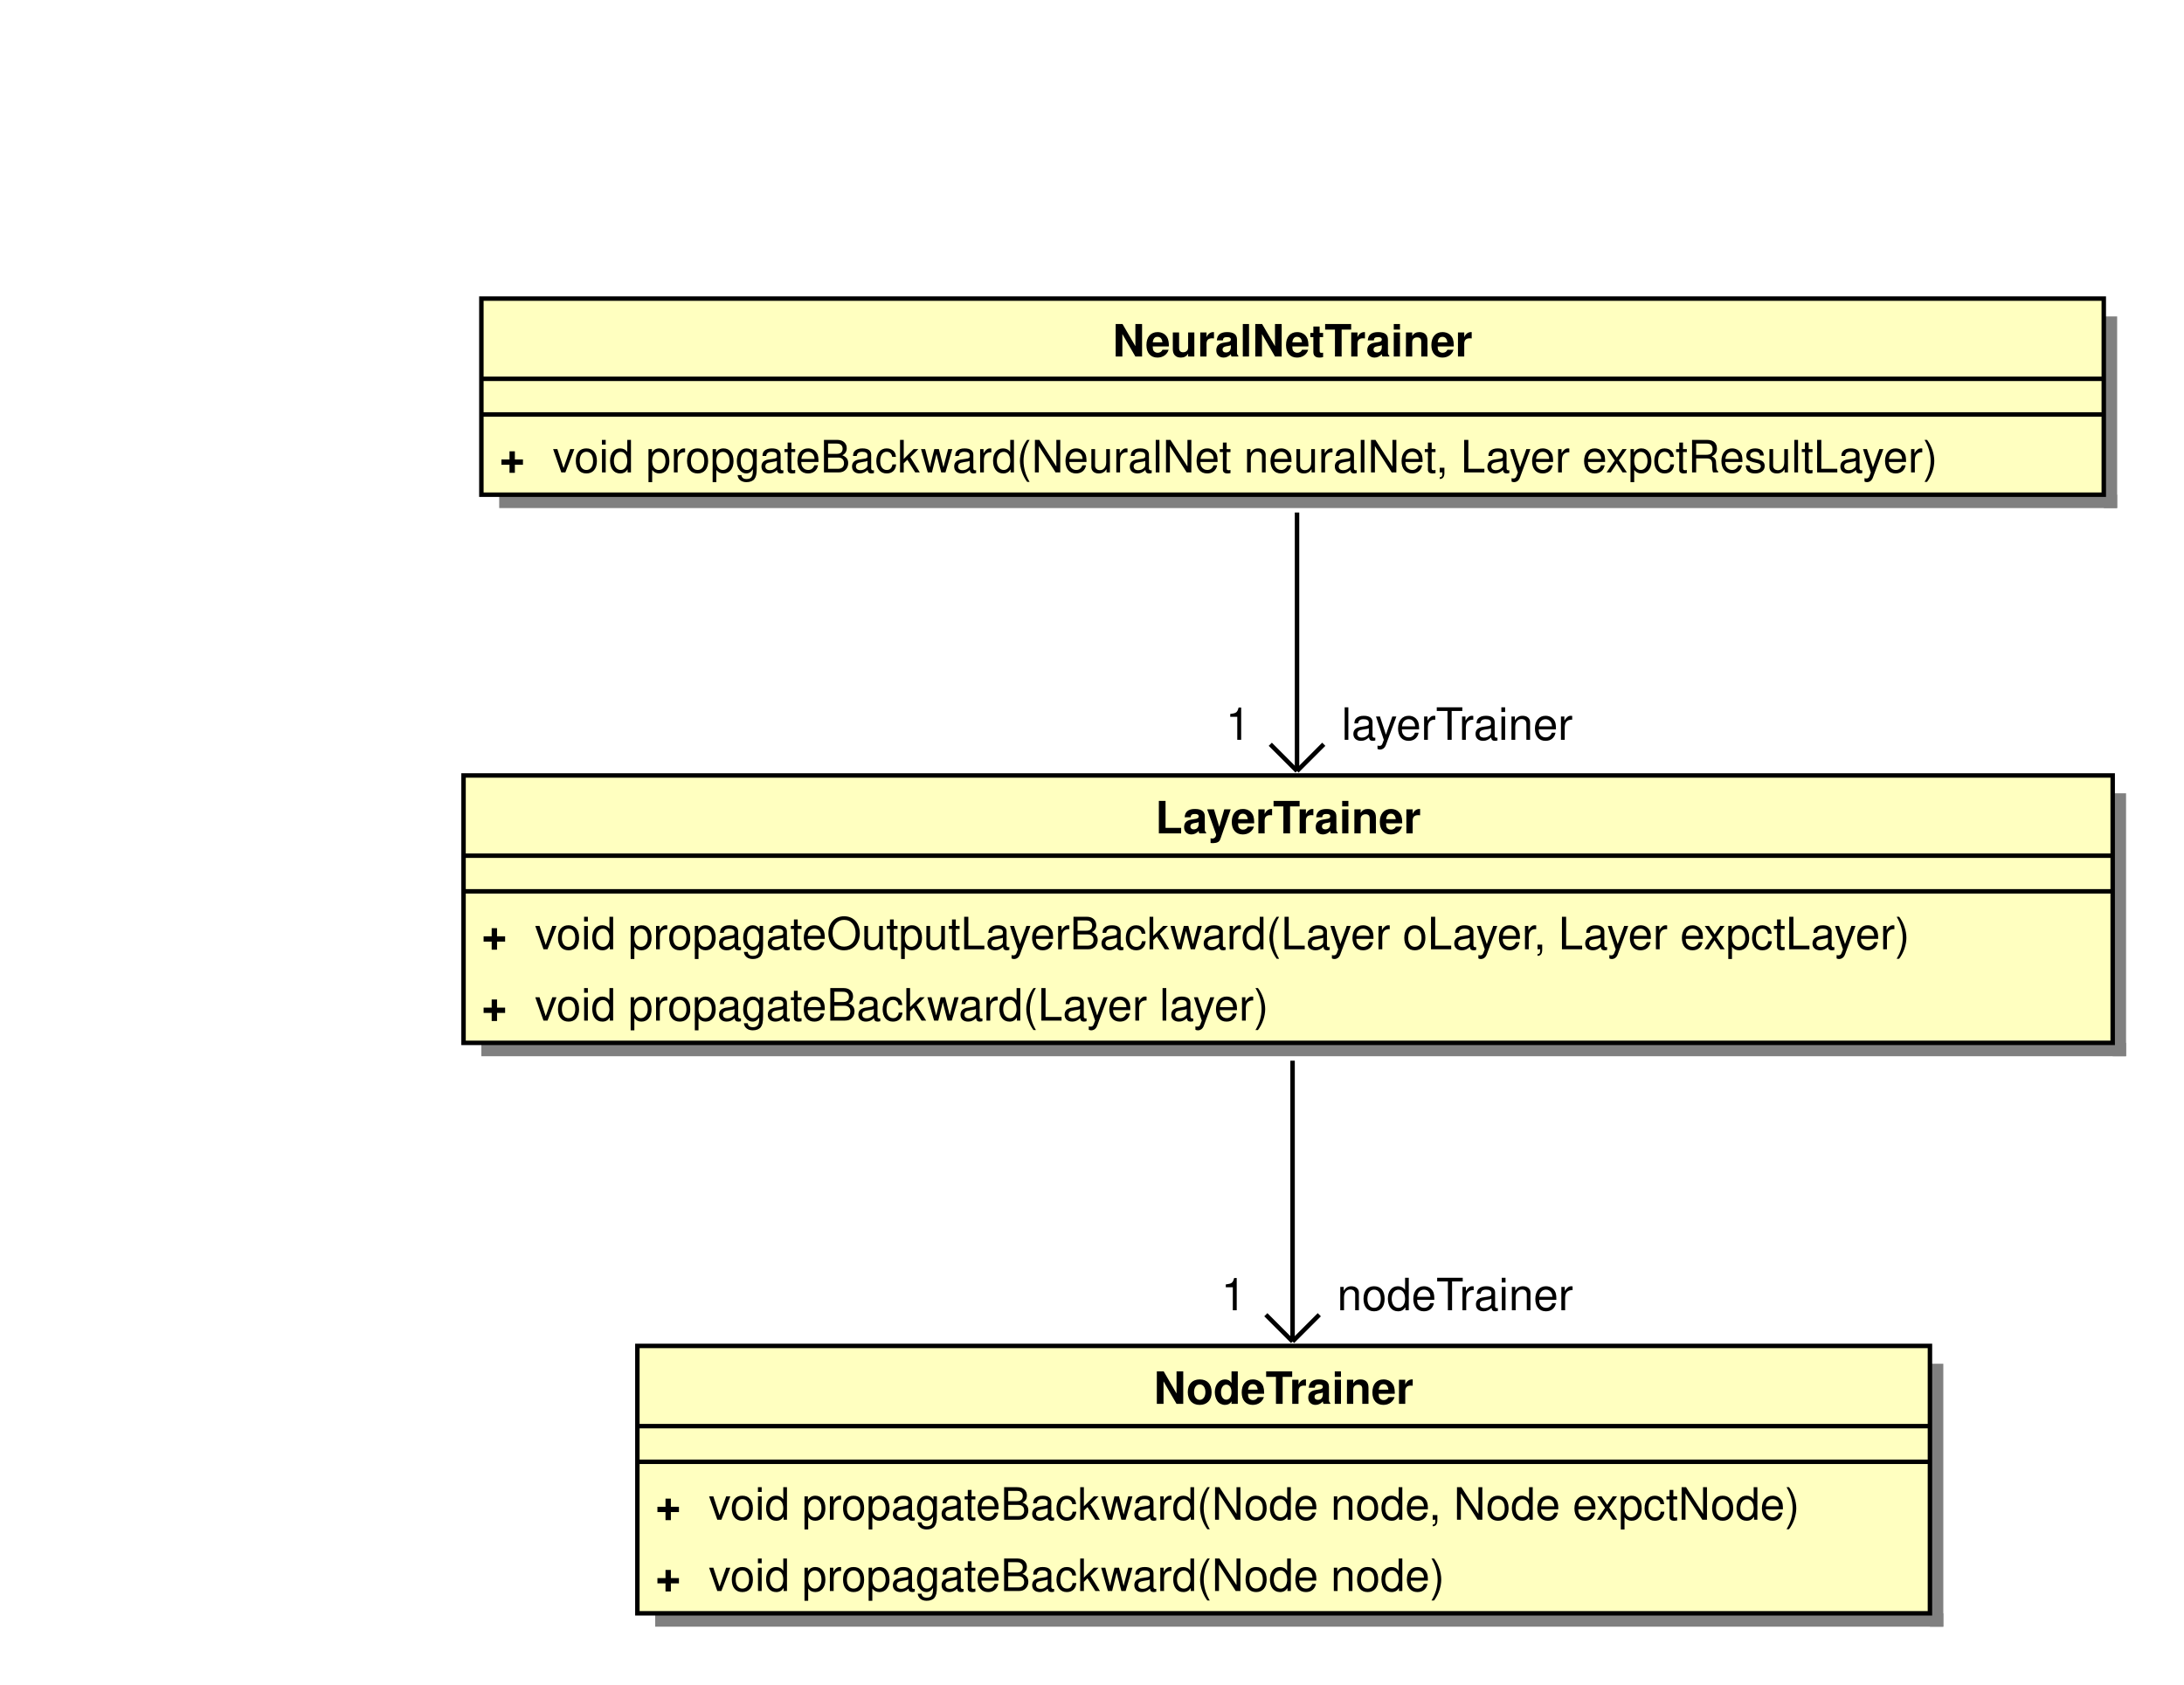
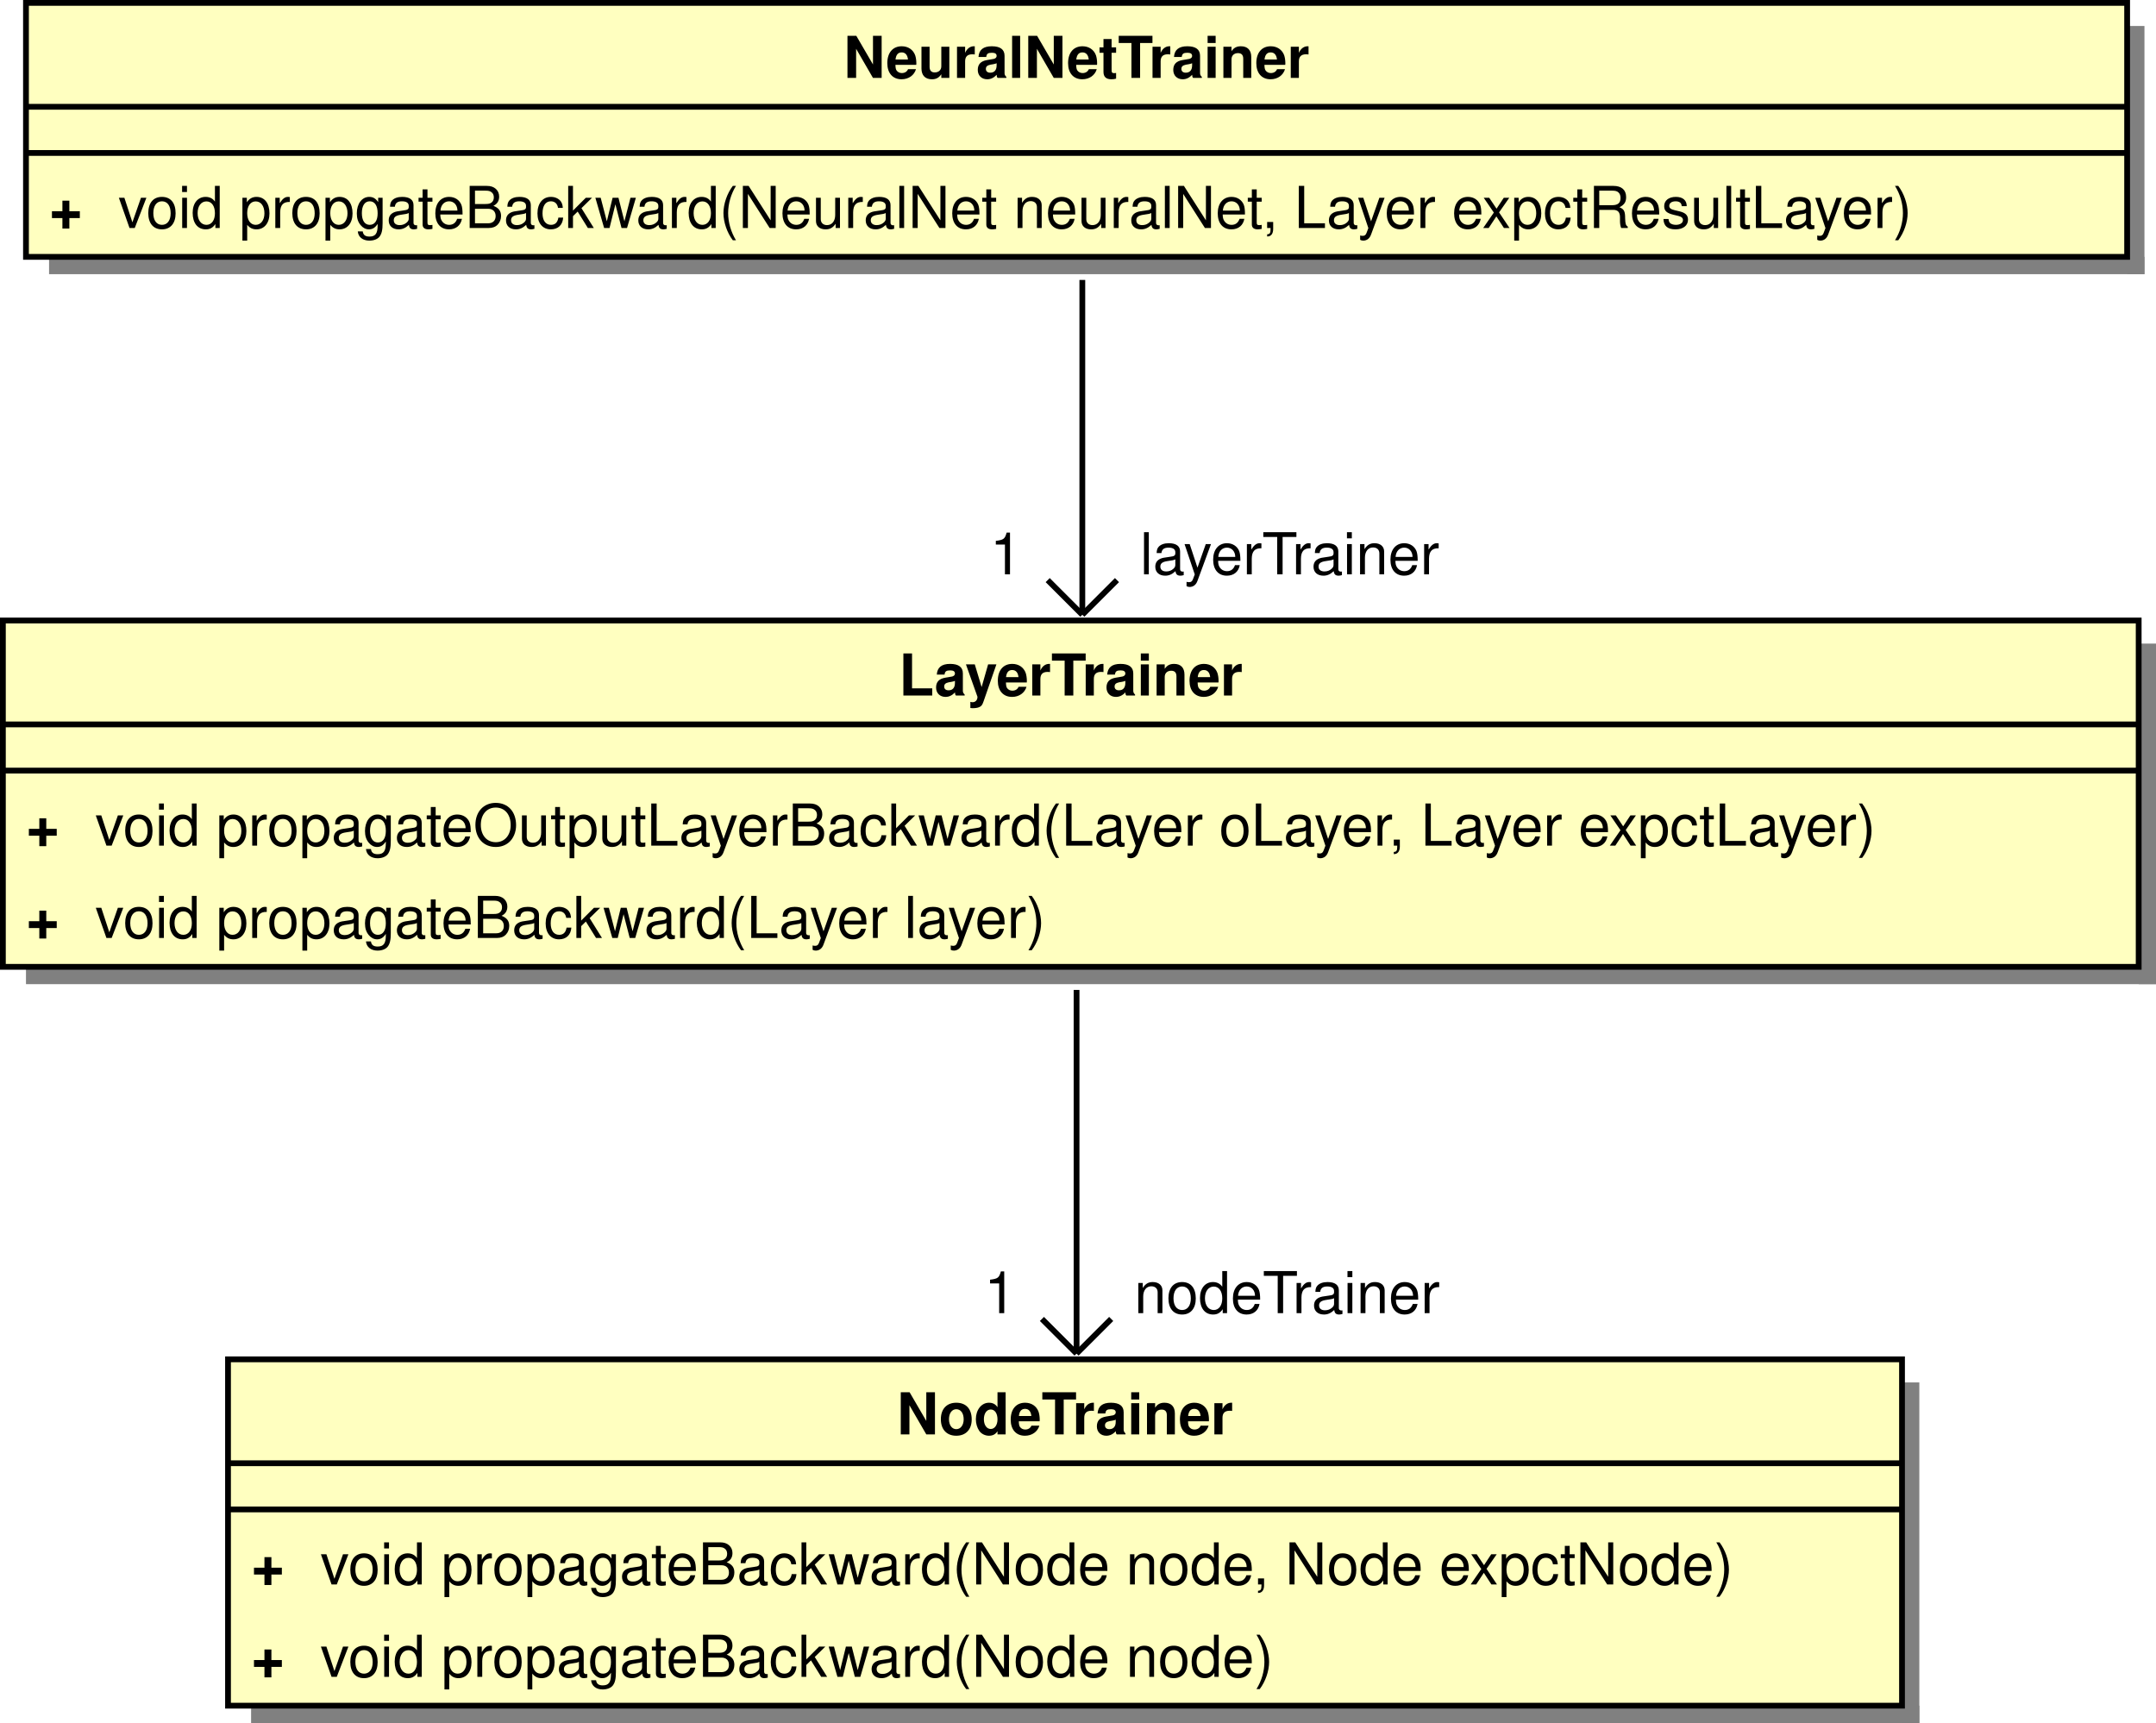
- <svg xmlns="http://www.w3.org/2000/svg" width="490" height="378" version="1.1">
-   <g>
-     <rect fill="#808080" stroke="none" stroke-opacity="1" x="433" y="306" width="3" height="59" />
-     <rect fill="#808080" stroke="none" stroke-opacity="1" x="147" y="362" width="289" height="3" />
-     <rect fill="#ffffc0" stroke="black" stroke-width="1" stroke-opacity="1" x="143" y="302" width="290" height="60" />
-     <text font-family="Helvetica" font-size="10" fill="#000000" xml:space="preserve" font-weight="bold" text-anchor="middle" x="288" y="315">NodeTrainer</text>
-     <line stroke="black" stroke-opacity="1" x1="143" y1="320" x2="433" y2="320" />
-     <line stroke="black" stroke-opacity="1" x1="143" y1="328" x2="433" y2="328" />
-     <text font-family="Helvetica" font-size="10" fill="#000000" xml:space="preserve" font-weight="bold" x="147" y="341">+</text>
-     <text font-family="Helvetica" font-size="10" fill="#000000" xml:space="preserve" x="159" y="341">void propagateBackward(Node node, Node expctNode) </text>
-     <text font-family="Helvetica" font-size="10" fill="#000000" xml:space="preserve" font-weight="bold" x="147" y="357">+</text>
-     <text font-family="Helvetica" font-size="10" fill="#000000" xml:space="preserve" x="159" y="357">void propagateBackward(Node node) </text>
+ <svg xmlns="http://www.w3.org/2000/svg" width="1968.788" height="1573.449" version="1.1" id="svg2">
+   <defs id="defs100" />
+   <g id="g4" transform="matrix(5.271186,0,0,5.271186,-545.5678,-350.5339)">
+     <rect x="433" y="306" width="3" height="59" id="rect6" style="fill:#808080;stroke:none;stroke-opacity:1" />
+     <rect x="147" y="362" width="289" height="3" id="rect8" style="fill:#808080;stroke:none;stroke-opacity:1" />
+     <rect x="143" y="302" width="290" height="60" id="rect10" style="fill:#ffffc0;stroke:#000000;stroke-width:1;stroke-opacity:1" />
+     <text font-size="10" xml:space="preserve" font-weight="bold" x="288" y="315" id="text12" style="font-weight:bold;font-size:10px;font-family:Helvetica;text-anchor:middle;fill:#000000">NodeTrainer</text>
+     <line x1="143" y1="320" x2="433" y2="320" id="line14" style="stroke:#000000;stroke-opacity:1" />
+     <line x1="143" y1="328" x2="433" y2="328" id="line16" style="stroke:#000000;stroke-opacity:1" />
+     <text font-size="10" xml:space="preserve" font-weight="bold" x="147" y="341" id="text18" style="font-weight:bold;font-size:10px;font-family:Helvetica;fill:#000000">+</text>
+     <text font-size="10" xml:space="preserve" x="159" y="341" id="text20" style="font-size:10px;font-family:Helvetica;fill:#000000">void propagateBackward(Node node, Node expctNode) </text>
+     <text font-size="10" xml:space="preserve" font-weight="bold" x="147" y="357" id="text22" style="font-weight:bold;font-size:10px;font-family:Helvetica;fill:#000000">+</text>
+     <text font-size="10" xml:space="preserve" x="159" y="357" id="text24" style="font-size:10px;font-family:Helvetica;fill:#000000">void propagateBackward(Node node) </text>
  </g>
-   <g>
-     <rect fill="#808080" stroke="none" stroke-opacity="1" x="472" y="71" width="3" height="43" />
-     <rect fill="#808080" stroke="none" stroke-opacity="1" x="112" y="111" width="363" height="3" />
-     <rect fill="#ffffc0" stroke="black" stroke-width="1" stroke-opacity="1" x="108" y="67" width="364" height="44" />
-     <text font-family="Helvetica" font-size="10" fill="#000000" xml:space="preserve" font-weight="bold" text-anchor="middle" x="290" y="80">NeuralNetTrainer</text>
-     <line stroke="black" stroke-opacity="1" x1="108" y1="85" x2="472" y2="85" />
-     <line stroke="black" stroke-opacity="1" x1="108" y1="93" x2="472" y2="93" />
-     <text font-family="Helvetica" font-size="10" fill="#000000" xml:space="preserve" font-weight="bold" x="112" y="106">+</text>
-     <text font-family="Helvetica" font-size="10" fill="#000000" xml:space="preserve" x="124" y="106">void propgateBackward(NeuralNet neuralNet, Layer expctResultLayer) </text>
+   <g id="g26" transform="matrix(5.271186,0,0,5.271186,-545.5678,-350.5339)">
+     <rect x="472" y="71" width="3" height="43" id="rect28" style="fill:#808080;stroke:none;stroke-opacity:1" />
+     <rect x="112" y="111" width="363" height="3" id="rect30" style="fill:#808080;stroke:none;stroke-opacity:1" />
+     <rect x="108" y="67" width="364" height="44" id="rect32" style="fill:#ffffc0;stroke:#000000;stroke-width:1;stroke-opacity:1" />
+     <text font-size="10" xml:space="preserve" font-weight="bold" x="290" y="80" id="text34" style="font-weight:bold;font-size:10px;font-family:Helvetica;text-anchor:middle;fill:#000000">NeuralNetTrainer</text>
+     <line x1="108" y1="85" x2="472" y2="85" id="line36" style="stroke:#000000;stroke-opacity:1" />
+     <line x1="108" y1="93" x2="472" y2="93" id="line38" style="stroke:#000000;stroke-opacity:1" />
+     <text font-size="10" xml:space="preserve" font-weight="bold" x="112" y="106" id="text40" style="font-weight:bold;font-size:10px;font-family:Helvetica;fill:#000000">+</text>
+     <text font-size="10" xml:space="preserve" x="124" y="106" id="text42" style="font-size:10px;font-family:Helvetica;fill:#000000">void propgateBackward(NeuralNet neuralNet, Layer expctResultLayer) </text>
  </g>
-   <g>
-     <rect fill="#808080" stroke="none" stroke-opacity="1" x="474" y="178" width="3" height="59" />
-     <rect fill="#808080" stroke="none" stroke-opacity="1" x="108" y="234" width="369" height="3" />
-     <rect fill="#ffffc0" stroke="black" stroke-width="1" stroke-opacity="1" x="104" y="174" width="370" height="60" />
-     <text font-family="Helvetica" font-size="10" fill="#000000" xml:space="preserve" font-weight="bold" text-anchor="middle" x="289" y="187">LayerTrainer</text>
-     <line stroke="black" stroke-opacity="1" x1="104" y1="192" x2="474" y2="192" />
-     <line stroke="black" stroke-opacity="1" x1="104" y1="200" x2="474" y2="200" />
-     <text font-family="Helvetica" font-size="10" fill="#000000" xml:space="preserve" font-weight="bold" x="108" y="213">+</text>
-     <text font-family="Helvetica" font-size="10" fill="#000000" xml:space="preserve" x="120" y="213">void propagateOutputLayerBackward(Layer oLayer, Layer expctLayer) </text>
-     <text font-family="Helvetica" font-size="10" fill="#000000" xml:space="preserve" font-weight="bold" x="108" y="229">+</text>
-     <text font-family="Helvetica" font-size="10" fill="#000000" xml:space="preserve" x="120" y="229">void propagateBackward(Layer layer) </text>
+   <g id="g44" transform="matrix(5.271186,0,0,5.271186,-545.5678,-350.5339)">
+     <rect x="474" y="178" width="3" height="59" id="rect46" style="fill:#808080;stroke:none;stroke-opacity:1" />
+     <rect x="108" y="234" width="369" height="3" id="rect48" style="fill:#808080;stroke:none;stroke-opacity:1" />
+     <rect x="104" y="174" width="370" height="60" id="rect50" style="fill:#ffffc0;stroke:#000000;stroke-width:1;stroke-opacity:1" />
+     <text font-size="10" xml:space="preserve" font-weight="bold" x="289" y="187" id="text52" style="font-weight:bold;font-size:10px;font-family:Helvetica;text-anchor:middle;fill:#000000">LayerTrainer</text>
+     <line x1="104" y1="192" x2="474" y2="192" id="line54" style="stroke:#000000;stroke-opacity:1" />
+     <line x1="104" y1="200" x2="474" y2="200" id="line56" style="stroke:#000000;stroke-opacity:1" />
+     <text font-size="10" xml:space="preserve" font-weight="bold" x="108" y="213" id="text58" style="font-weight:bold;font-size:10px;font-family:Helvetica;fill:#000000">+</text>
+     <text font-size="10" xml:space="preserve" x="120" y="213" id="text60" style="font-size:10px;font-family:Helvetica;fill:#000000">void propagateOutputLayerBackward(Layer oLayer, Layer expctLayer) </text>
+     <text font-size="10" xml:space="preserve" font-weight="bold" x="108" y="229" id="text62" style="font-weight:bold;font-size:10px;font-family:Helvetica;fill:#000000">+</text>
+     <text font-size="10" xml:space="preserve" x="120" y="229" id="text64" style="font-size:10px;font-family:Helvetica;fill:#000000">void propagateBackward(Layer layer) </text>
  </g>
-   <g>
-     <line stroke="black" stroke-opacity="1" x1="290" y1="301" x2="296" y2="295" />
-     <line stroke="black" stroke-opacity="1" x1="290" y1="301" x2="284" y2="295" />
-     <line stroke="black" stroke-opacity="1" x1="290" y1="238" x2="290" y2="301" />
+   <g id="g66" transform="matrix(5.271186,0,0,5.271186,-545.5678,-350.5339)">
+     <line x1="290" y1="301" x2="296" y2="295" id="line68" style="stroke:#000000;stroke-opacity:1" />
+     <line x1="290" y1="301" x2="284" y2="295" id="line70" style="stroke:#000000;stroke-opacity:1" />
+     <line x1="290" y1="238" x2="290" y2="301" id="line72" style="stroke:#000000;stroke-opacity:1" />
  </g>
-   <g>
-     <line stroke="black" stroke-opacity="1" x1="291" y1="173" x2="297" y2="167" />
-     <line stroke="black" stroke-opacity="1" x1="291" y1="173" x2="285" y2="167" />
-     <line stroke="black" stroke-opacity="1" x1="291" y1="115" x2="291" y2="173" />
+   <g id="g74" transform="matrix(5.271186,0,0,5.271186,-545.5678,-350.5339)">
+     <line x1="291" y1="173" x2="297" y2="167" id="line76" style="stroke:#000000;stroke-opacity:1" />
+     <line x1="291" y1="173" x2="285" y2="167" id="line78" style="stroke:#000000;stroke-opacity:1" />
+     <line x1="291" y1="115" x2="291" y2="173" id="line80" style="stroke:#000000;stroke-opacity:1" />
  </g>
-   <g>
-     <text font-family="Helvetica" font-size="10" fill="#000000" xml:space="preserve" x="300" y="294">nodeTrainer</text>
+   <g id="g82" transform="matrix(5.271186,0,0,5.271186,-545.5678,-350.5339)">
+     <text font-size="10" xml:space="preserve" x="300" y="294" id="text84" style="font-size:10px;font-family:Helvetica;fill:#000000">nodeTrainer</text>
  </g>
-   <g>
-     <text font-family="Helvetica" font-size="10" fill="#000000" xml:space="preserve" x="275" y="166">1</text>
+   <g id="g86" transform="matrix(5.271186,0,0,5.271186,-545.5678,-350.5339)">
+     <text font-size="10" xml:space="preserve" x="275" y="166" id="text88" style="font-size:10px;font-family:Helvetica;fill:#000000">1</text>
  </g>
-   <g>
-     <text font-family="Helvetica" font-size="10" fill="#000000" xml:space="preserve" x="301" y="166">layerTrainer</text>
+   <g id="g90" transform="matrix(5.271186,0,0,5.271186,-545.5678,-350.5339)">
+     <text font-size="10" xml:space="preserve" x="301" y="166" id="text92" style="font-size:10px;font-family:Helvetica;fill:#000000">layerTrainer</text>
  </g>
-   <g>
-     <text font-family="Helvetica" font-size="10" fill="#000000" xml:space="preserve" x="274" y="294">1</text>
+   <g id="g94" transform="matrix(5.271186,0,0,5.271186,-545.5678,-350.5339)">
+     <text font-size="10" xml:space="preserve" x="274" y="294" id="text96" style="font-size:10px;font-family:Helvetica;fill:#000000">1</text>
  </g>
</svg>
